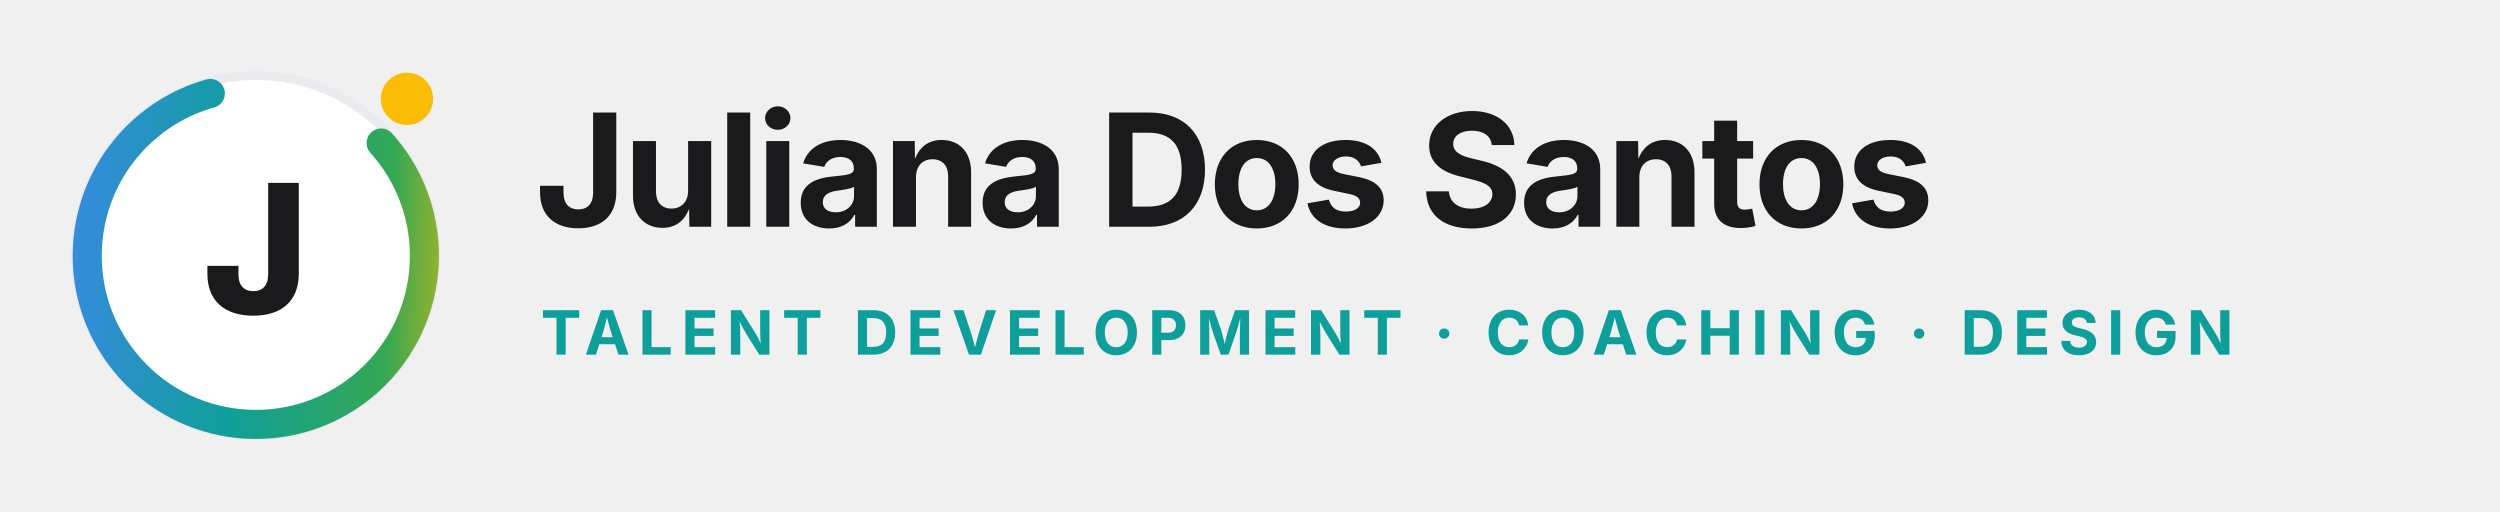
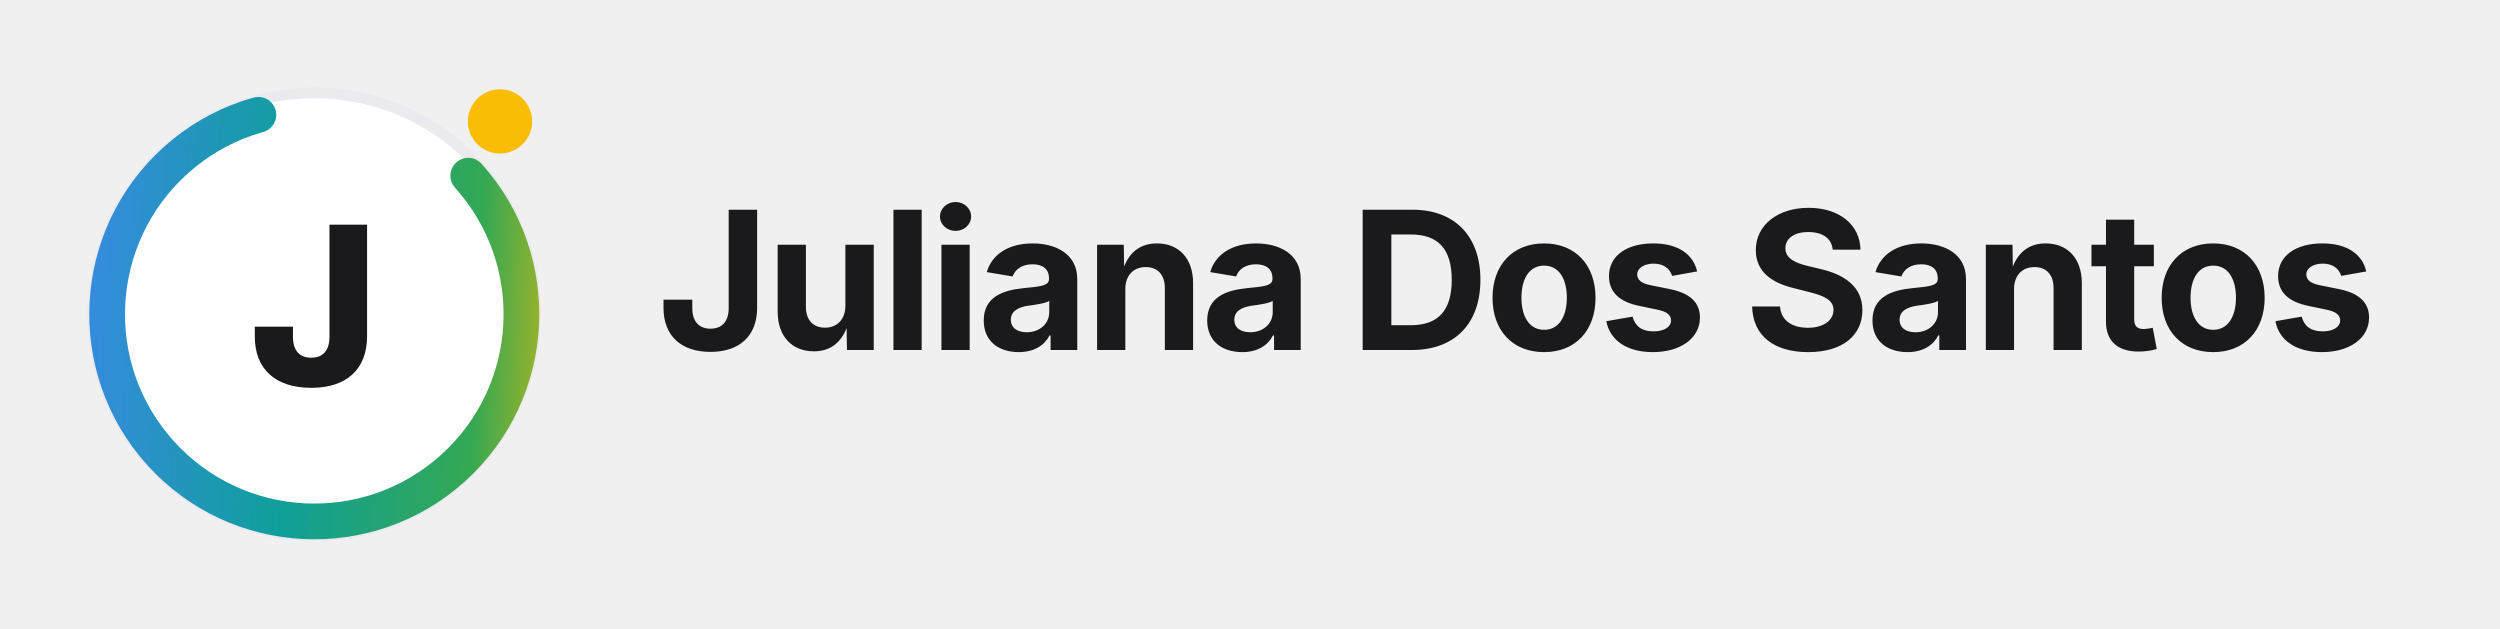
- <svg xmlns="http://www.w3.org/2000/svg" width="430" height="88" viewBox="0 0 430 88" role="img" aria-labelledby="logoTitle logoDesc">
+ <svg xmlns="http://www.w3.org/2000/svg" width="350" height="88" viewBox="0 0 350 88" role="img" aria-labelledby="logoTitle logoDesc">
  <defs>
    <linearGradient id="brandGradient" x1="0" y1="0" x2="1" y2="1">
      <stop offset="0" stop-color="#4285F4" />
      <stop offset="0.46" stop-color="#0F9F9A" />
      <stop offset="0.78" stop-color="#34A853" />
      <stop offset="1" stop-color="#FBBC05" />
    </linearGradient>
  </defs>
  <g transform="translate(5 5)">
    <circle cx="39" cy="39" r="31" fill="#FFFFFF" stroke="#EAEAEF" stroke-width="1.5" />
    <circle cx="39" cy="39" r="29" fill="none" stroke="url(#brandGradient)" stroke-width="5" stroke-linecap="round" stroke-dasharray="150 34" transform="rotate(-42 39 39)" />
    <text x="39" y="49" fill="#1A1A1C" font-family="Inter, Arial, sans-serif" font-size="31" font-weight="800" text-anchor="middle">J</text>
    <circle cx="65" cy="12" r="4.5" fill="#FBBC05" />
  </g>
-   <text x="92" y="39" fill="#1A1A1C" font-family="Inter, Arial, sans-serif" font-size="27" font-weight="750" letter-spacing="-0.6">Juliana Dos Santos</text>
-   <text x="93" y="61" fill="#0F9F9A" font-family="Inter, Arial, sans-serif" font-size="10.5" font-weight="700" letter-spacing="1.45">TALENT DEVELOPMENT  ·  COACHING  ·  DESIGN</text>
+   <text x="92" y="49" fill="#1A1A1C" font-family="Inter, Arial, sans-serif" font-size="27" font-weight="750" letter-spacing="-0.6">Juliana Dos Santos</text>
</svg>
